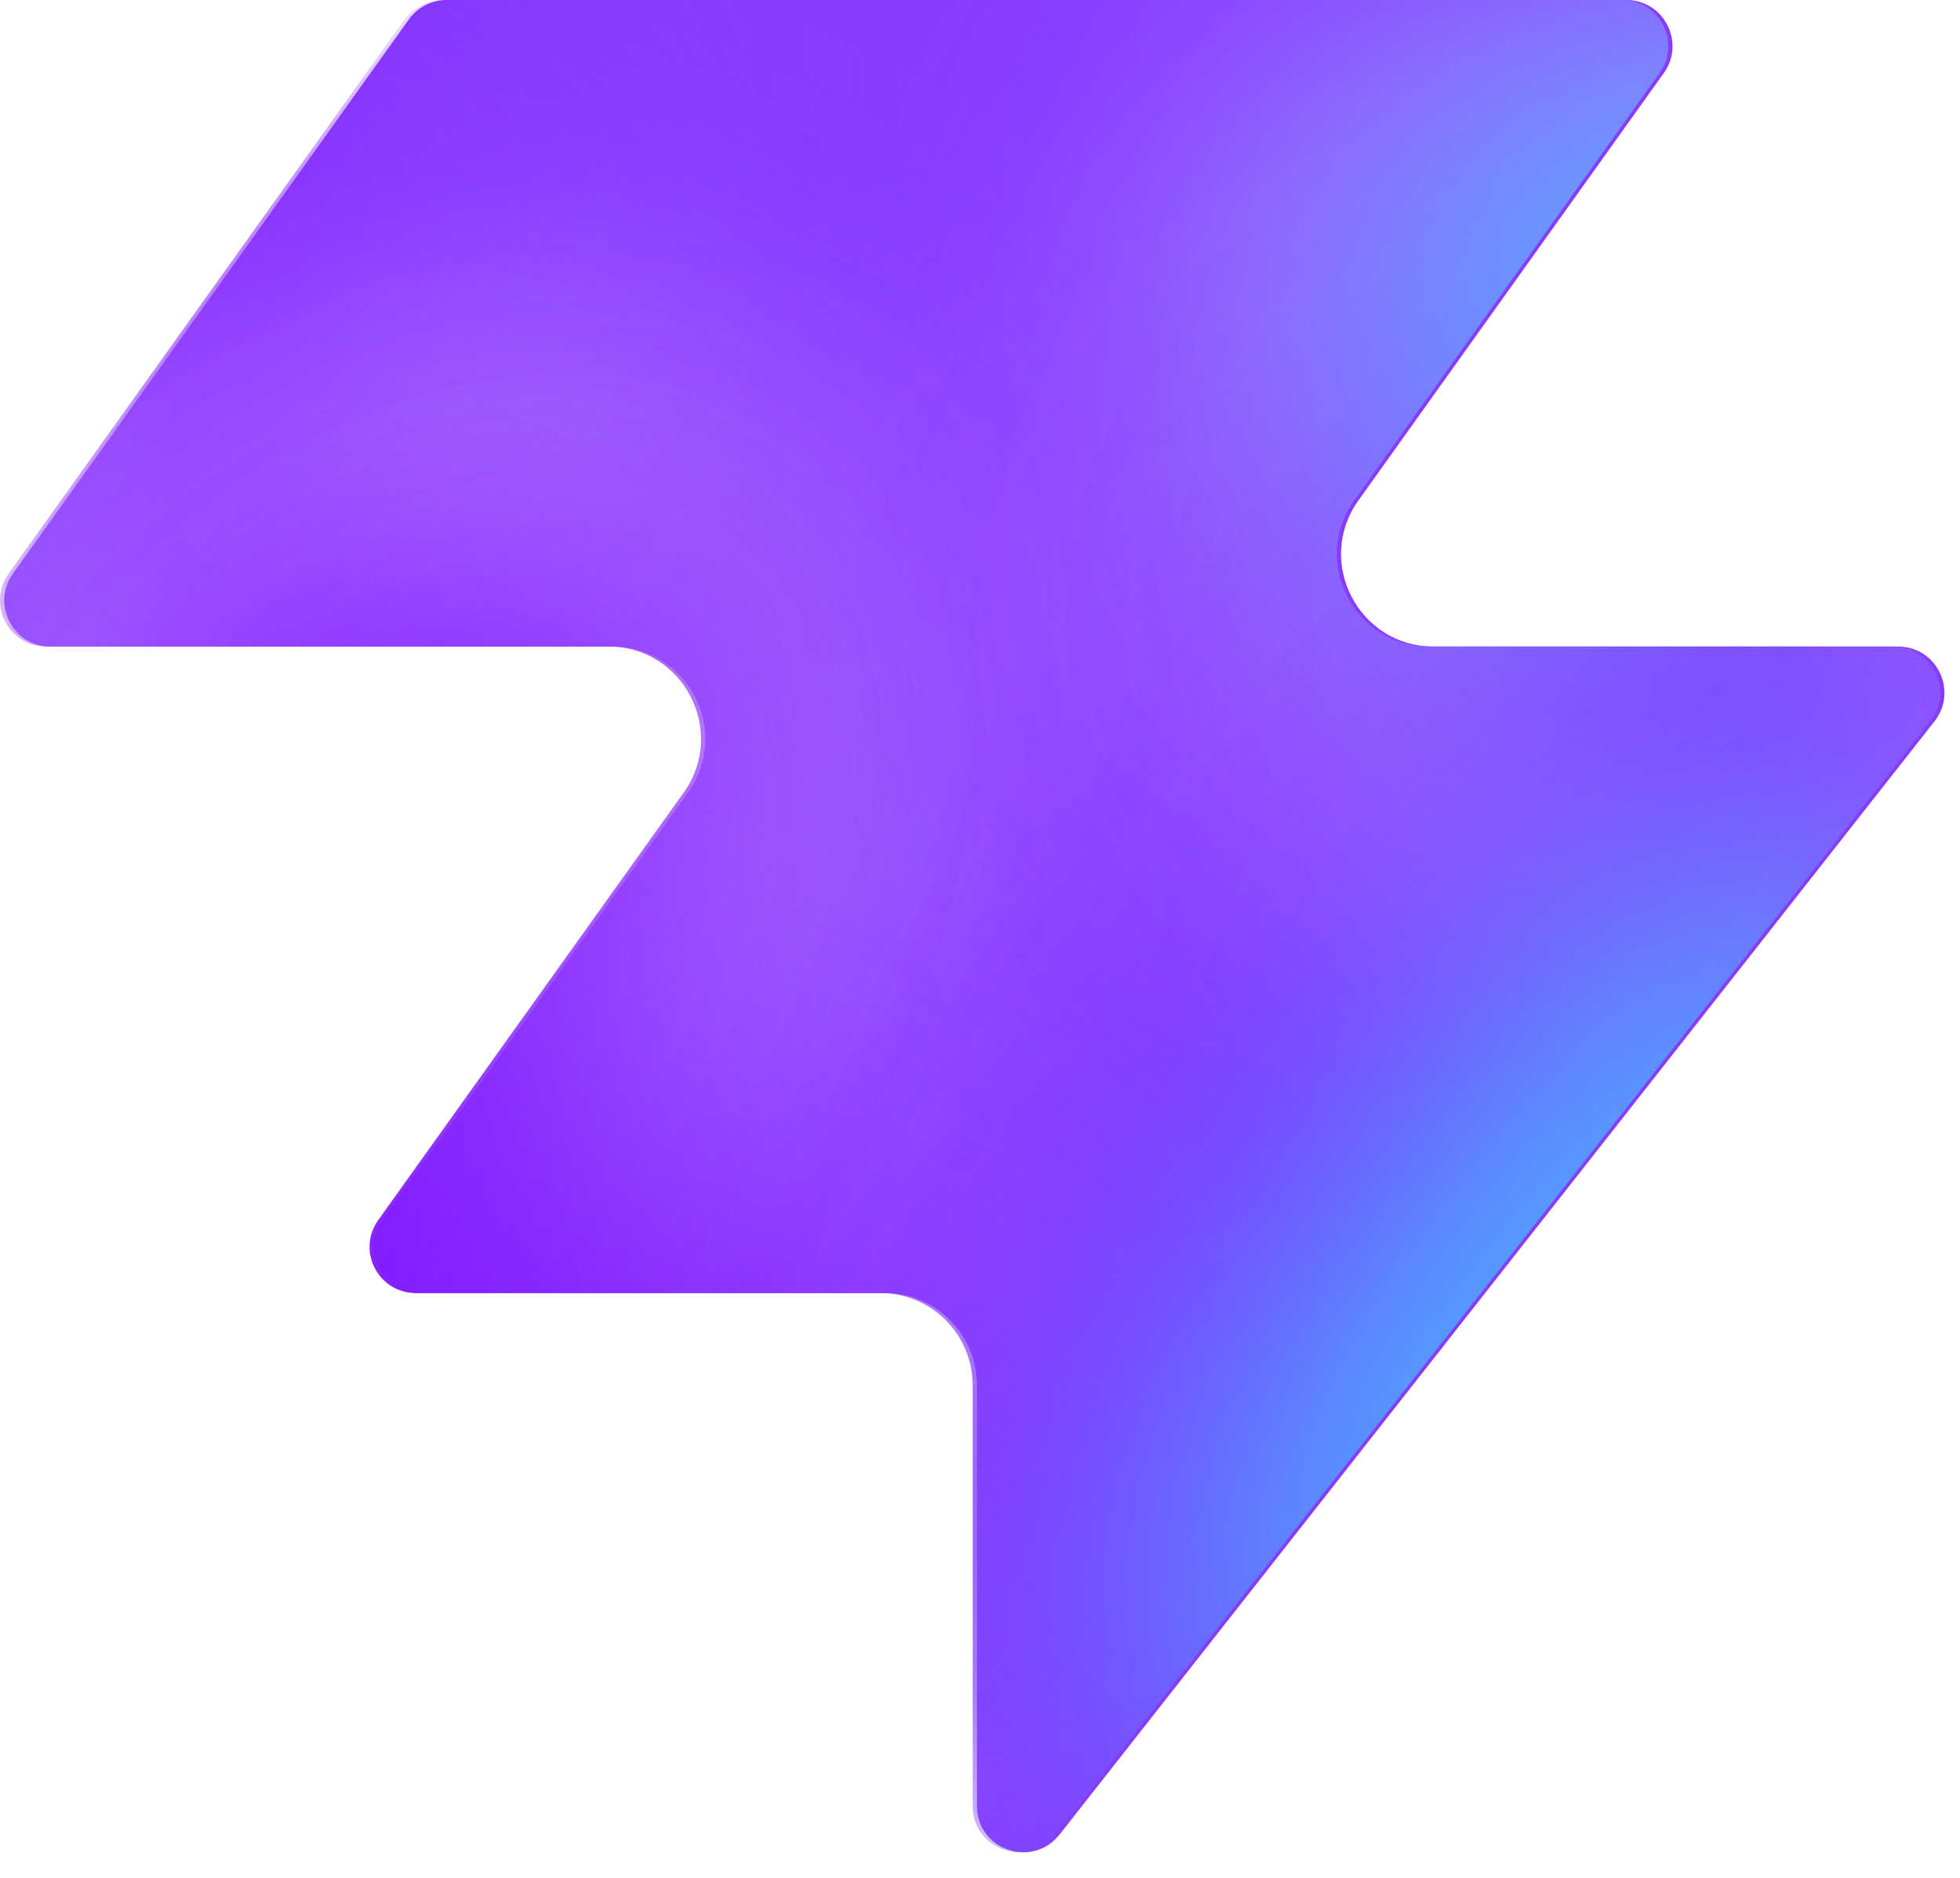
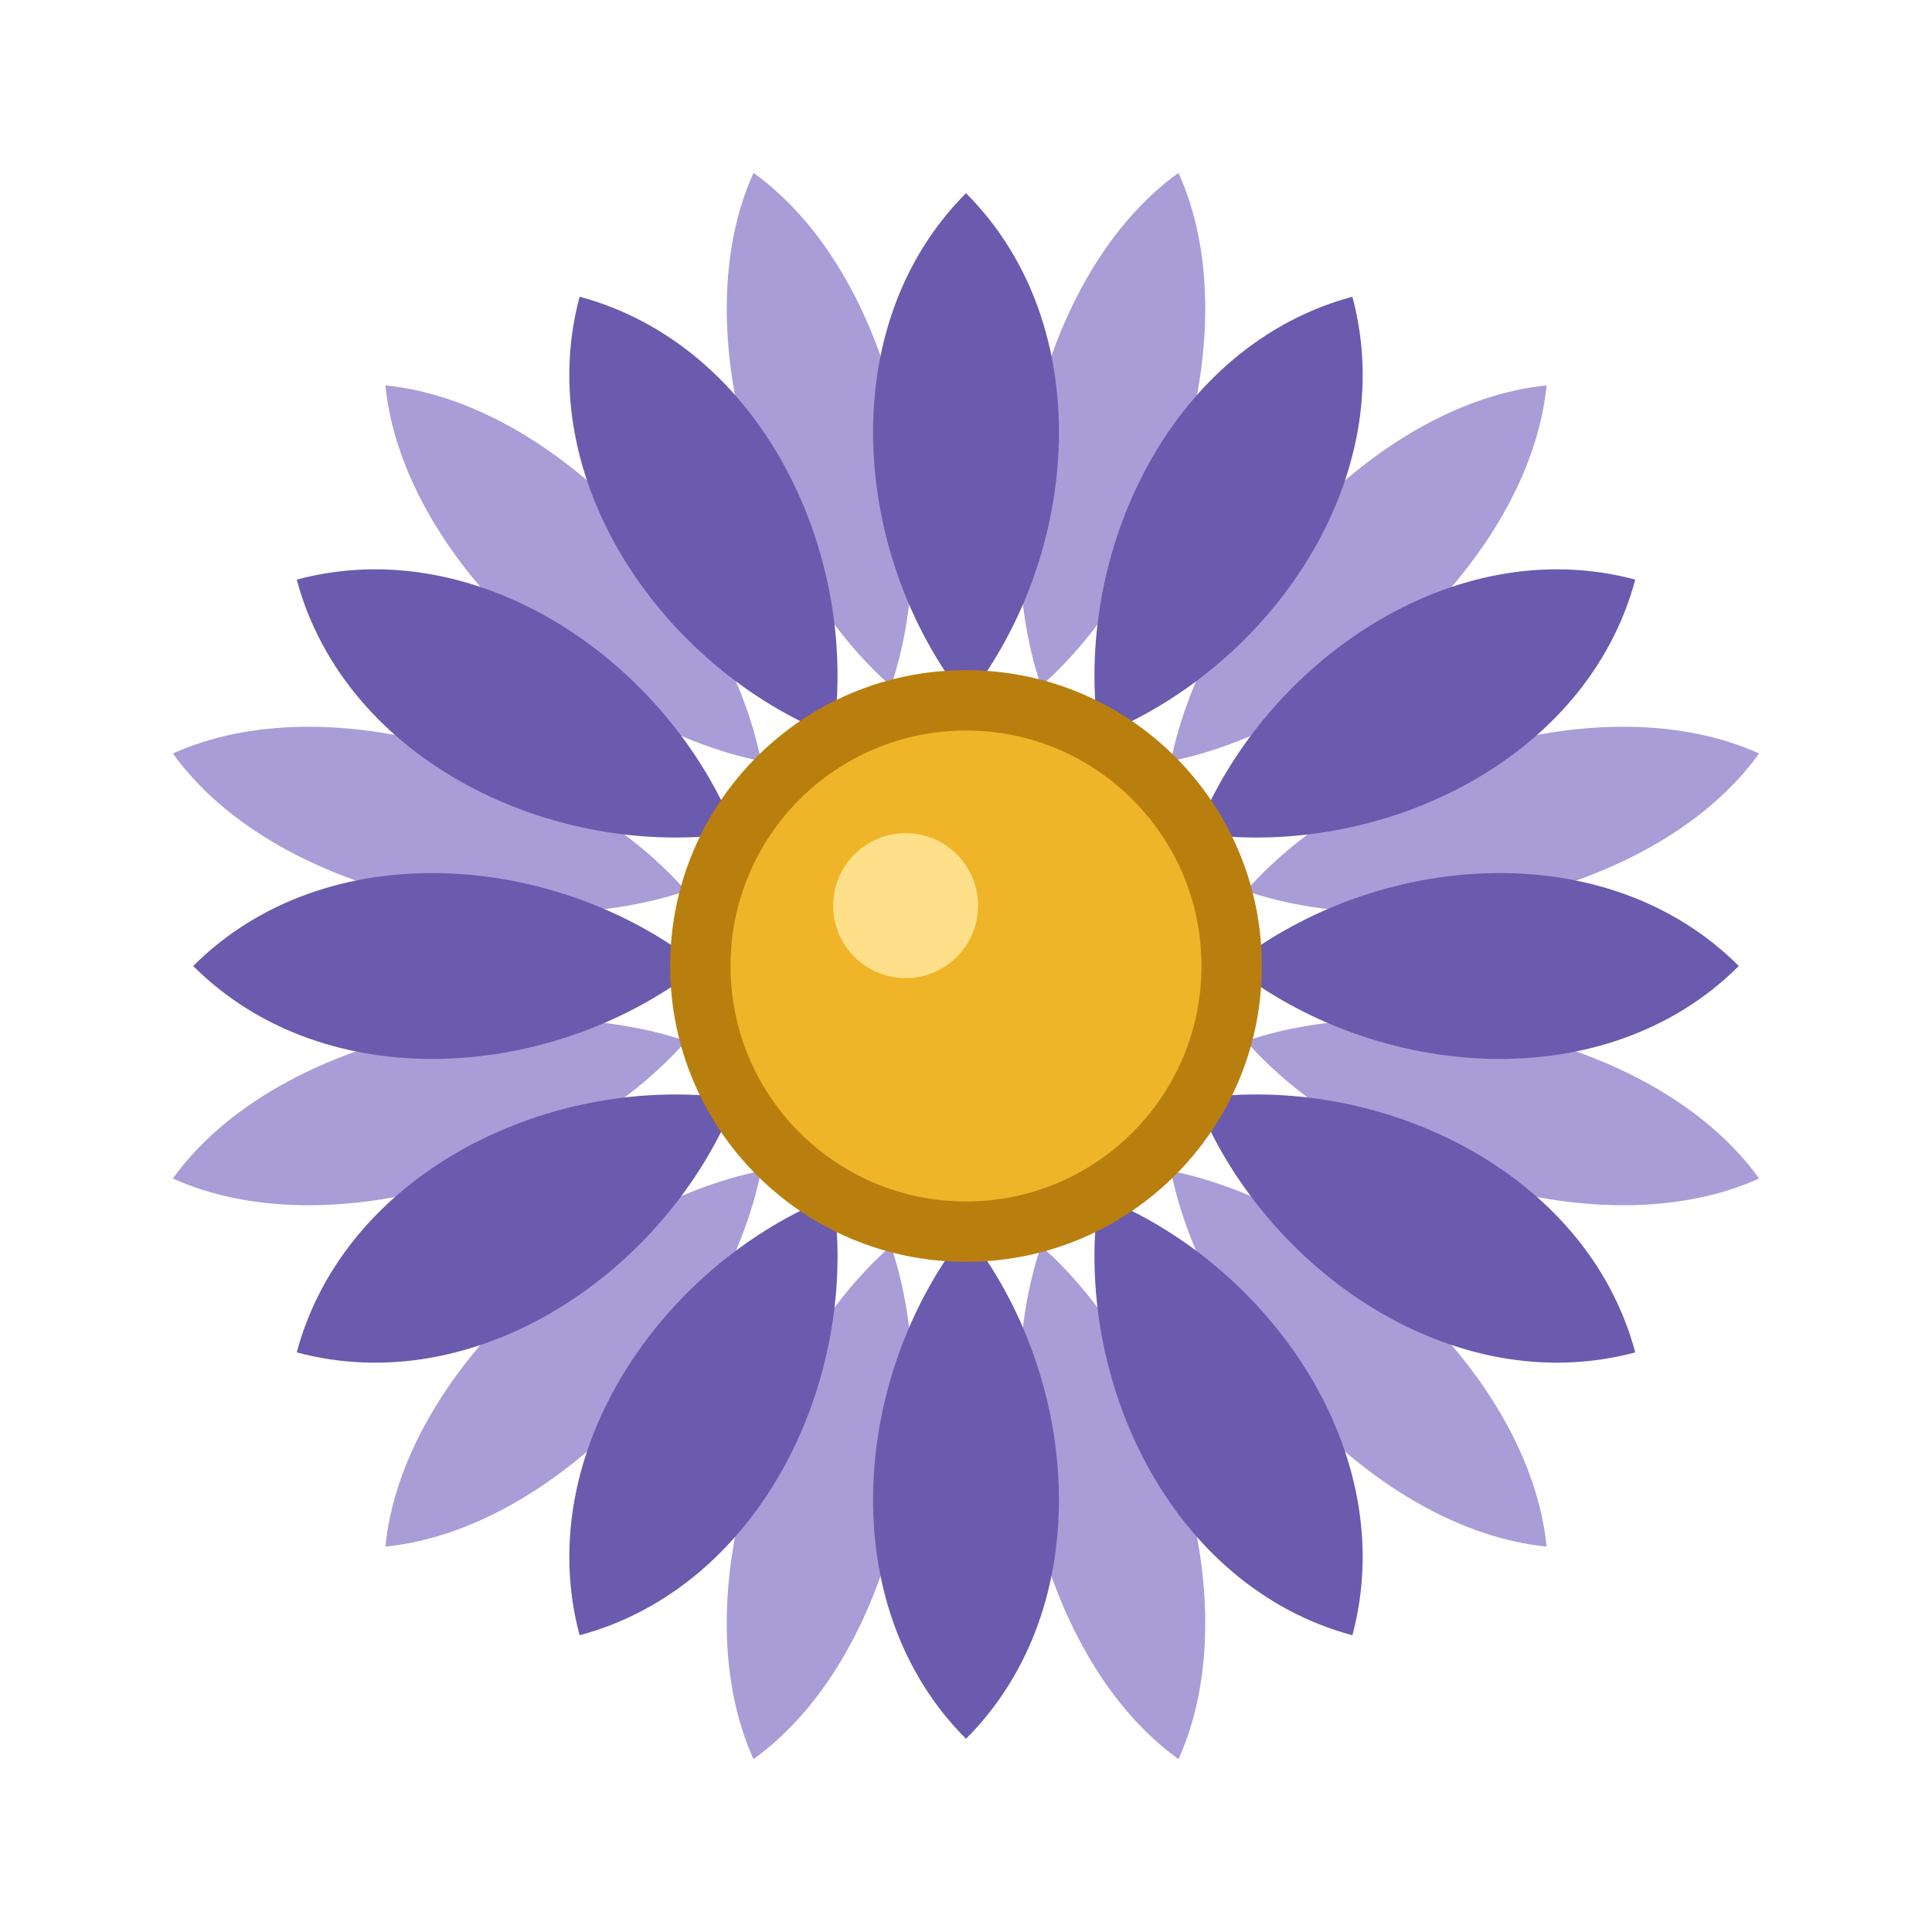
- <svg xmlns="http://www.w3.org/2000/svg" width="48" height="46" fill="none" viewBox="0 0 48 46">
-   <path fill="#863bff" d="M25.946 44.938c-.664.845-2.021.375-2.021-.698V33.937a2.26 2.26 0 0 0-2.262-2.262H10.287c-.92 0-1.456-1.04-.92-1.788l7.48-10.471c1.07-1.497 0-3.578-1.842-3.578H1.237c-.92 0-1.456-1.04-.92-1.788L10.013.474c.214-.297.556-.474.92-.474h28.894c.92 0 1.456 1.04.92 1.788l-7.48 10.471c-1.07 1.498 0 3.579 1.842 3.579h11.377c.943 0 1.473 1.088.89 1.83L25.947 44.94z" style="fill:#863bff;fill:color(display-p3 .525 .23 1);fill-opacity:1" />
-   <mask id="a" width="48" height="46" x="0" y="0" maskUnits="userSpaceOnUse" style="mask-type:alpha">
-     <path fill="#000" d="M25.842 44.938c-.664.844-2.021.375-2.021-.698V33.937a2.26 2.26 0 0 0-2.262-2.262H10.183c-.92 0-1.456-1.04-.92-1.788l7.48-10.471c1.07-1.498 0-3.579-1.842-3.579H1.133c-.92 0-1.456-1.04-.92-1.787L9.91.473c.214-.297.556-.474.92-.474h28.894c.92 0 1.456 1.04.92 1.788l-7.48 10.471c-1.07 1.498 0 3.578 1.842 3.578h11.377c.943 0 1.473 1.088.89 1.832L25.843 44.94z" style="fill:#000;fill-opacity:1" />
-   </mask>
-   <g mask="url(#a)">
-     <g filter="url(#b)">
-       <ellipse cx="5.508" cy="14.704" fill="#ede6ff" rx="5.508" ry="14.704" style="fill:#ede6ff;fill:color(display-p3 .927 .903 1);fill-opacity:1" transform="matrix(.00324 1 1 -.00324 -4.47 31.516)" />
-     </g>
-     <g filter="url(#c)">
-       <ellipse cx="10.399" cy="29.851" fill="#ede6ff" rx="10.399" ry="29.851" style="fill:#ede6ff;fill:color(display-p3 .927 .903 1);fill-opacity:1" transform="matrix(.00324 1 1 -.00324 -39.328 7.883)" />
-     </g>
-     <g filter="url(#d)">
-       <ellipse cx="5.508" cy="30.487" fill="#7e14ff" rx="5.508" ry="30.487" style="fill:#7e14ff;fill:color(display-p3 .492 .077 1);fill-opacity:1" transform="rotate(89.814 -25.913 -14.639)scale(1 -1)" />
-     </g>
-     <g filter="url(#e)">
-       <ellipse cx="5.508" cy="30.599" fill="#7e14ff" rx="5.508" ry="30.599" style="fill:#7e14ff;fill:color(display-p3 .492 .077 1);fill-opacity:1" transform="rotate(89.814 -32.644 -3.334)scale(1 -1)" />
-     </g>
-     <g filter="url(#f)">
-       <ellipse cx="5.508" cy="30.599" fill="#7e14ff" rx="5.508" ry="30.599" style="fill:#7e14ff;fill:color(display-p3 .492 .077 1);fill-opacity:1" transform="matrix(.00324 1 1 -.00324 -34.34 30.47)" />
-     </g>
-     <g filter="url(#g)">
-       <ellipse cx="14.072" cy="22.078" fill="#ede6ff" rx="14.072" ry="22.078" style="fill:#ede6ff;fill:color(display-p3 .927 .903 1);fill-opacity:1" transform="rotate(93.35 24.506 48.493)scale(-1 1)" />
-     </g>
-     <g filter="url(#h)">
-       <ellipse cx="3.47" cy="21.501" fill="#7e14ff" rx="3.47" ry="21.501" style="fill:#7e14ff;fill:color(display-p3 .492 .077 1);fill-opacity:1" transform="rotate(89.009 28.708 47.59)scale(-1 1)" />
-     </g>
-     <g filter="url(#i)">
-       <ellipse cx="3.47" cy="21.501" fill="#7e14ff" rx="3.47" ry="21.501" style="fill:#7e14ff;fill:color(display-p3 .492 .077 1);fill-opacity:1" transform="rotate(89.009 28.708 47.59)scale(-1 1)" />
-     </g>
-     <g filter="url(#j)">
-       <ellipse cx=".387" cy="8.972" fill="#7e14ff" rx="4.407" ry="29.108" style="fill:#7e14ff;fill:color(display-p3 .492 .077 1);fill-opacity:1" transform="rotate(39.51 .387 8.972)" />
-     </g>
-     <g filter="url(#k)">
-       <ellipse cx="47.523" cy="-6.092" fill="#7e14ff" rx="4.407" ry="29.108" style="fill:#7e14ff;fill:color(display-p3 .492 .077 1);fill-opacity:1" transform="rotate(37.892 47.523 -6.092)" />
-     </g>
-     <g filter="url(#l)">
-       <ellipse cx="41.412" cy="6.333" fill="#47bfff" rx="5.971" ry="9.665" style="fill:#47bfff;fill:color(display-p3 .28 .748 1);fill-opacity:1" transform="rotate(37.892 41.412 6.333)" />
-     </g>
-     <g filter="url(#m)">
-       <ellipse cx="-1.879" cy="38.332" fill="#7e14ff" rx="4.407" ry="29.108" style="fill:#7e14ff;fill:color(display-p3 .492 .077 1);fill-opacity:1" transform="rotate(37.892 -1.88 38.332)" />
-     </g>
-     <g filter="url(#n)">
-       <ellipse cx="-1.879" cy="38.332" fill="#7e14ff" rx="4.407" ry="29.108" style="fill:#7e14ff;fill:color(display-p3 .492 .077 1);fill-opacity:1" transform="rotate(37.892 -1.88 38.332)" />
-     </g>
-     <g filter="url(#o)">
-       <ellipse cx="35.651" cy="29.907" fill="#7e14ff" rx="4.407" ry="29.108" style="fill:#7e14ff;fill:color(display-p3 .492 .077 1);fill-opacity:1" transform="rotate(37.892 35.651 29.907)" />
-     </g>
-     <g filter="url(#p)">
-       <ellipse cx="38.418" cy="32.4" fill="#47bfff" rx="5.971" ry="15.297" style="fill:#47bfff;fill:color(display-p3 .28 .748 1);fill-opacity:1" transform="rotate(37.892 38.418 32.4)" />
-     </g>
+ <svg xmlns="http://www.w3.org/2000/svg" viewBox="0 0 32 32" width="32" height="32">
+   <g fill="#A99DD8">
+     <path d="M16 11.2 C17.6 8.8 17.8 4.6 16 2.4 C14.2 4.6 14.4 8.8 16 11.2 Z" transform="rotate(15 16 16)" />
+     <path d="M16 11.2 C17.6 8.8 17.8 4.6 16 2.4 C14.2 4.6 14.4 8.8 16 11.2 Z" transform="rotate(45 16 16)" />
+     <path d="M16 11.2 C17.6 8.8 17.8 4.6 16 2.4 C14.2 4.6 14.4 8.8 16 11.2 Z" transform="rotate(75 16 16)" />
+     <path d="M16 11.2 C17.6 8.8 17.8 4.6 16 2.4 C14.2 4.6 14.4 8.8 16 11.2 Z" transform="rotate(105 16 16)" />
+     <path d="M16 11.2 C17.6 8.8 17.8 4.6 16 2.4 C14.2 4.6 14.4 8.8 16 11.2 Z" transform="rotate(135 16 16)" />
+     <path d="M16 11.2 C17.6 8.8 17.8 4.6 16 2.4 C14.2 4.6 14.4 8.8 16 11.2 Z" transform="rotate(165 16 16)" />
+     <path d="M16 11.2 C17.6 8.8 17.8 4.6 16 2.4 C14.2 4.6 14.4 8.8 16 11.2 Z" transform="rotate(195 16 16)" />
+     <path d="M16 11.2 C17.6 8.8 17.8 4.6 16 2.4 C14.2 4.6 14.4 8.8 16 11.2 Z" transform="rotate(225 16 16)" />
+     <path d="M16 11.2 C17.6 8.8 17.8 4.6 16 2.4 C14.2 4.6 14.4 8.8 16 11.2 Z" transform="rotate(255 16 16)" />
+     <path d="M16 11.2 C17.6 8.8 17.8 4.6 16 2.4 C14.2 4.6 14.4 8.8 16 11.2 Z" transform="rotate(285 16 16)" />
+     <path d="M16 11.2 C17.6 8.8 17.8 4.6 16 2.4 C14.2 4.6 14.4 8.8 16 11.2 Z" transform="rotate(315 16 16)" />
+     <path d="M16 11.2 C17.6 8.8 17.8 4.6 16 2.4 C14.2 4.6 14.4 8.8 16 11.2 Z" transform="rotate(345 16 16)" />
  </g>
-   <defs>
-     <filter id="b" width="60.045" height="41.654" x="-19.77" y="16.149" color-interpolation-filters="sRGB" filterUnits="userSpaceOnUse">
-       <feFlood flood-opacity="0" result="BackgroundImageFix" />
-       <feBlend in="SourceGraphic" in2="BackgroundImageFix" result="shape" />
-       <feGaussianBlur result="effect1_foregroundBlur_2002_17158" stdDeviation="7.659" />
-     </filter>
-     <filter id="c" width="90.34" height="51.437" x="-54.613" y="-7.533" color-interpolation-filters="sRGB" filterUnits="userSpaceOnUse">
-       <feFlood flood-opacity="0" result="BackgroundImageFix" />
-       <feBlend in="SourceGraphic" in2="BackgroundImageFix" result="shape" />
-       <feGaussianBlur result="effect1_foregroundBlur_2002_17158" stdDeviation="7.659" />
-     </filter>
-     <filter id="d" width="79.355" height="29.4" x="-49.64" y="2.03" color-interpolation-filters="sRGB" filterUnits="userSpaceOnUse">
-       <feFlood flood-opacity="0" result="BackgroundImageFix" />
-       <feBlend in="SourceGraphic" in2="BackgroundImageFix" result="shape" />
-       <feGaussianBlur result="effect1_foregroundBlur_2002_17158" stdDeviation="4.596" />
-     </filter>
-     <filter id="e" width="79.579" height="29.4" x="-45.045" y="20.029" color-interpolation-filters="sRGB" filterUnits="userSpaceOnUse">
-       <feFlood flood-opacity="0" result="BackgroundImageFix" />
-       <feBlend in="SourceGraphic" in2="BackgroundImageFix" result="shape" />
-       <feGaussianBlur result="effect1_foregroundBlur_2002_17158" stdDeviation="4.596" />
-     </filter>
-     <filter id="f" width="79.579" height="29.4" x="-43.513" y="21.178" color-interpolation-filters="sRGB" filterUnits="userSpaceOnUse">
-       <feFlood flood-opacity="0" result="BackgroundImageFix" />
-       <feBlend in="SourceGraphic" in2="BackgroundImageFix" result="shape" />
-       <feGaussianBlur result="effect1_foregroundBlur_2002_17158" stdDeviation="4.596" />
-     </filter>
-     <filter id="g" width="74.749" height="58.852" x="15.756" y="-17.901" color-interpolation-filters="sRGB" filterUnits="userSpaceOnUse">
-       <feFlood flood-opacity="0" result="BackgroundImageFix" />
-       <feBlend in="SourceGraphic" in2="BackgroundImageFix" result="shape" />
-       <feGaussianBlur result="effect1_foregroundBlur_2002_17158" stdDeviation="7.659" />
-     </filter>
-     <filter id="h" width="61.377" height="25.362" x="23.548" y="2.284" color-interpolation-filters="sRGB" filterUnits="userSpaceOnUse">
-       <feFlood flood-opacity="0" result="BackgroundImageFix" />
-       <feBlend in="SourceGraphic" in2="BackgroundImageFix" result="shape" />
-       <feGaussianBlur result="effect1_foregroundBlur_2002_17158" stdDeviation="4.596" />
-     </filter>
-     <filter id="i" width="61.377" height="25.362" x="23.548" y="2.284" color-interpolation-filters="sRGB" filterUnits="userSpaceOnUse">
-       <feFlood flood-opacity="0" result="BackgroundImageFix" />
-       <feBlend in="SourceGraphic" in2="BackgroundImageFix" result="shape" />
-       <feGaussianBlur result="effect1_foregroundBlur_2002_17158" stdDeviation="4.596" />
-     </filter>
-     <filter id="j" width="56.045" height="63.649" x="-27.636" y="-22.853" color-interpolation-filters="sRGB" filterUnits="userSpaceOnUse">
-       <feFlood flood-opacity="0" result="BackgroundImageFix" />
-       <feBlend in="SourceGraphic" in2="BackgroundImageFix" result="shape" />
-       <feGaussianBlur result="effect1_foregroundBlur_2002_17158" stdDeviation="4.596" />
-     </filter>
-     <filter id="k" width="54.814" height="64.646" x="20.116" y="-38.415" color-interpolation-filters="sRGB" filterUnits="userSpaceOnUse">
-       <feFlood flood-opacity="0" result="BackgroundImageFix" />
-       <feBlend in="SourceGraphic" in2="BackgroundImageFix" result="shape" />
-       <feGaussianBlur result="effect1_foregroundBlur_2002_17158" stdDeviation="4.596" />
-     </filter>
-     <filter id="l" width="33.541" height="35.313" x="24.641" y="-11.323" color-interpolation-filters="sRGB" filterUnits="userSpaceOnUse">
-       <feFlood flood-opacity="0" result="BackgroundImageFix" />
-       <feBlend in="SourceGraphic" in2="BackgroundImageFix" result="shape" />
-       <feGaussianBlur result="effect1_foregroundBlur_2002_17158" stdDeviation="4.596" />
-     </filter>
-     <filter id="m" width="54.814" height="64.646" x="-29.286" y="6.009" color-interpolation-filters="sRGB" filterUnits="userSpaceOnUse">
-       <feFlood flood-opacity="0" result="BackgroundImageFix" />
-       <feBlend in="SourceGraphic" in2="BackgroundImageFix" result="shape" />
-       <feGaussianBlur result="effect1_foregroundBlur_2002_17158" stdDeviation="4.596" />
-     </filter>
-     <filter id="n" width="54.814" height="64.646" x="-29.286" y="6.009" color-interpolation-filters="sRGB" filterUnits="userSpaceOnUse">
-       <feFlood flood-opacity="0" result="BackgroundImageFix" />
-       <feBlend in="SourceGraphic" in2="BackgroundImageFix" result="shape" />
-       <feGaussianBlur result="effect1_foregroundBlur_2002_17158" stdDeviation="4.596" />
-     </filter>
-     <filter id="o" width="54.814" height="64.646" x="8.244" y="-2.416" color-interpolation-filters="sRGB" filterUnits="userSpaceOnUse">
-       <feFlood flood-opacity="0" result="BackgroundImageFix" />
-       <feBlend in="SourceGraphic" in2="BackgroundImageFix" result="shape" />
-       <feGaussianBlur result="effect1_foregroundBlur_2002_17158" stdDeviation="4.596" />
-     </filter>
-     <filter id="p" width="39.409" height="43.623" x="18.713" y="10.588" color-interpolation-filters="sRGB" filterUnits="userSpaceOnUse">
-       <feFlood flood-opacity="0" result="BackgroundImageFix" />
-       <feBlend in="SourceGraphic" in2="BackgroundImageFix" result="shape" />
-       <feGaussianBlur result="effect1_foregroundBlur_2002_17158" stdDeviation="4.596" />
-     </filter>
-   </defs>
+   <g fill="#6A5BAE">
+     <path d="M16 11.6 C17.9 9.2 18.2 5.4 16 3.2 C13.8 5.4 14.1 9.2 16 11.6 Z" transform="rotate(0 16 16)" />
+     <path d="M16 11.6 C17.9 9.2 18.2 5.4 16 3.2 C13.8 5.4 14.1 9.2 16 11.6 Z" transform="rotate(30 16 16)" />
+     <path d="M16 11.6 C17.9 9.2 18.2 5.4 16 3.2 C13.8 5.4 14.1 9.2 16 11.6 Z" transform="rotate(60 16 16)" />
+     <path d="M16 11.6 C17.9 9.2 18.2 5.4 16 3.2 C13.8 5.4 14.1 9.2 16 11.6 Z" transform="rotate(90 16 16)" />
+     <path d="M16 11.6 C17.9 9.2 18.2 5.4 16 3.2 C13.8 5.4 14.1 9.2 16 11.6 Z" transform="rotate(120 16 16)" />
+     <path d="M16 11.6 C17.9 9.2 18.2 5.4 16 3.2 C13.8 5.4 14.1 9.2 16 11.6 Z" transform="rotate(150 16 16)" />
+     <path d="M16 11.6 C17.9 9.2 18.2 5.4 16 3.2 C13.8 5.4 14.1 9.2 16 11.6 Z" transform="rotate(180 16 16)" />
+     <path d="M16 11.6 C17.9 9.2 18.2 5.4 16 3.2 C13.8 5.4 14.1 9.2 16 11.6 Z" transform="rotate(210 16 16)" />
+     <path d="M16 11.6 C17.9 9.2 18.2 5.4 16 3.2 C13.8 5.4 14.1 9.2 16 11.6 Z" transform="rotate(240 16 16)" />
+     <path d="M16 11.6 C17.9 9.2 18.2 5.4 16 3.2 C13.8 5.4 14.1 9.2 16 11.6 Z" transform="rotate(270 16 16)" />
+     <path d="M16 11.6 C17.9 9.2 18.2 5.4 16 3.2 C13.8 5.4 14.1 9.2 16 11.6 Z" transform="rotate(300 16 16)" />
+     <path d="M16 11.6 C17.9 9.2 18.2 5.4 16 3.2 C13.8 5.4 14.1 9.2 16 11.6 Z" transform="rotate(330 16 16)" />
+   </g>
+   <circle cx="16" cy="16" r="4.4" fill="#F0B429" stroke="#B97F0E" stroke-width="1" />
+   <circle cx="15" cy="15" r="1.2" fill="#FFE08A" />
</svg>
